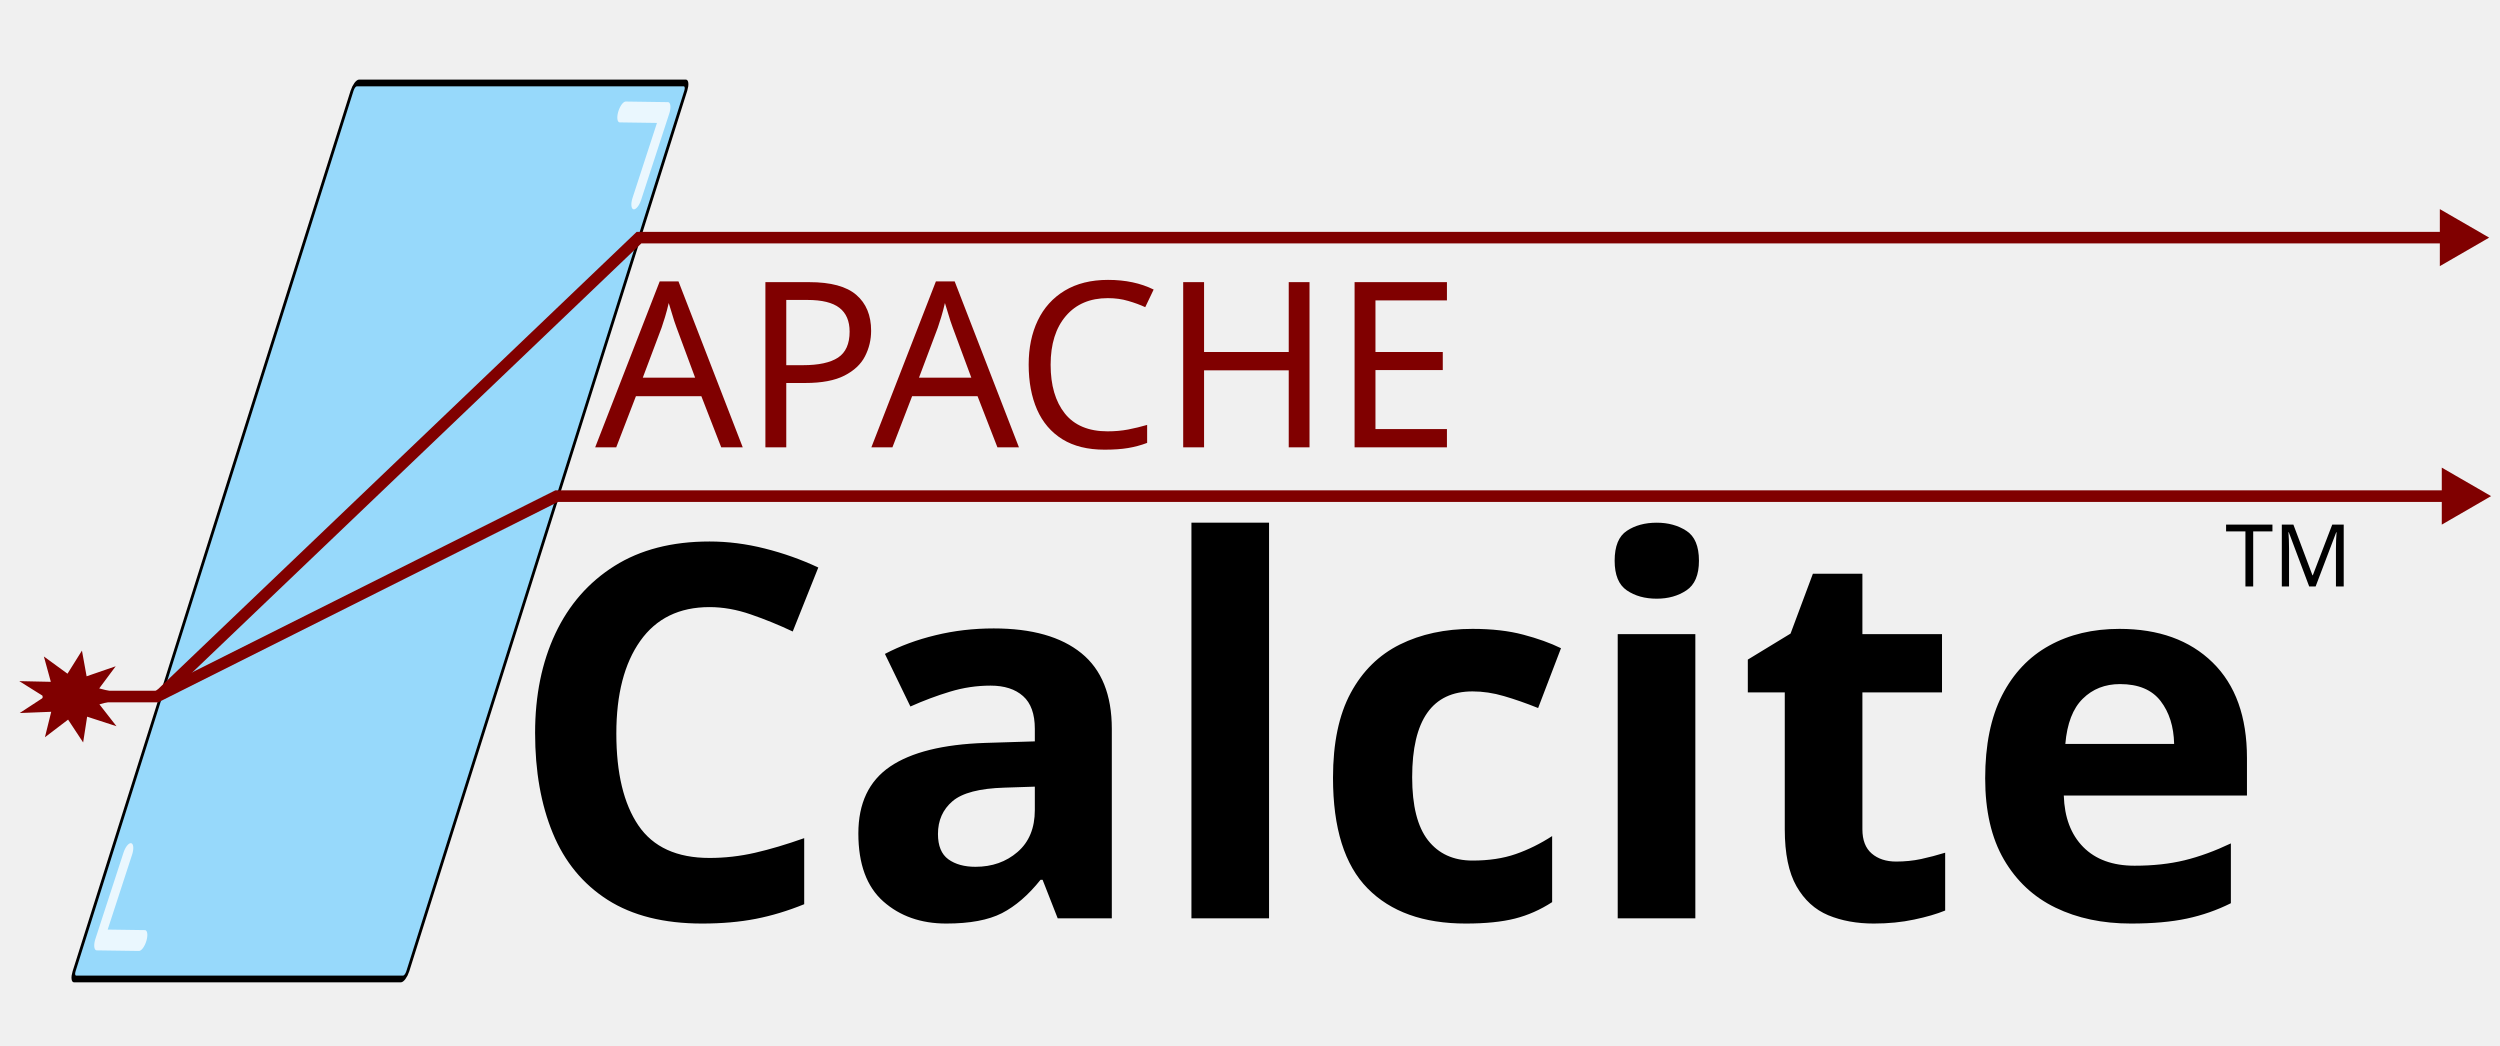
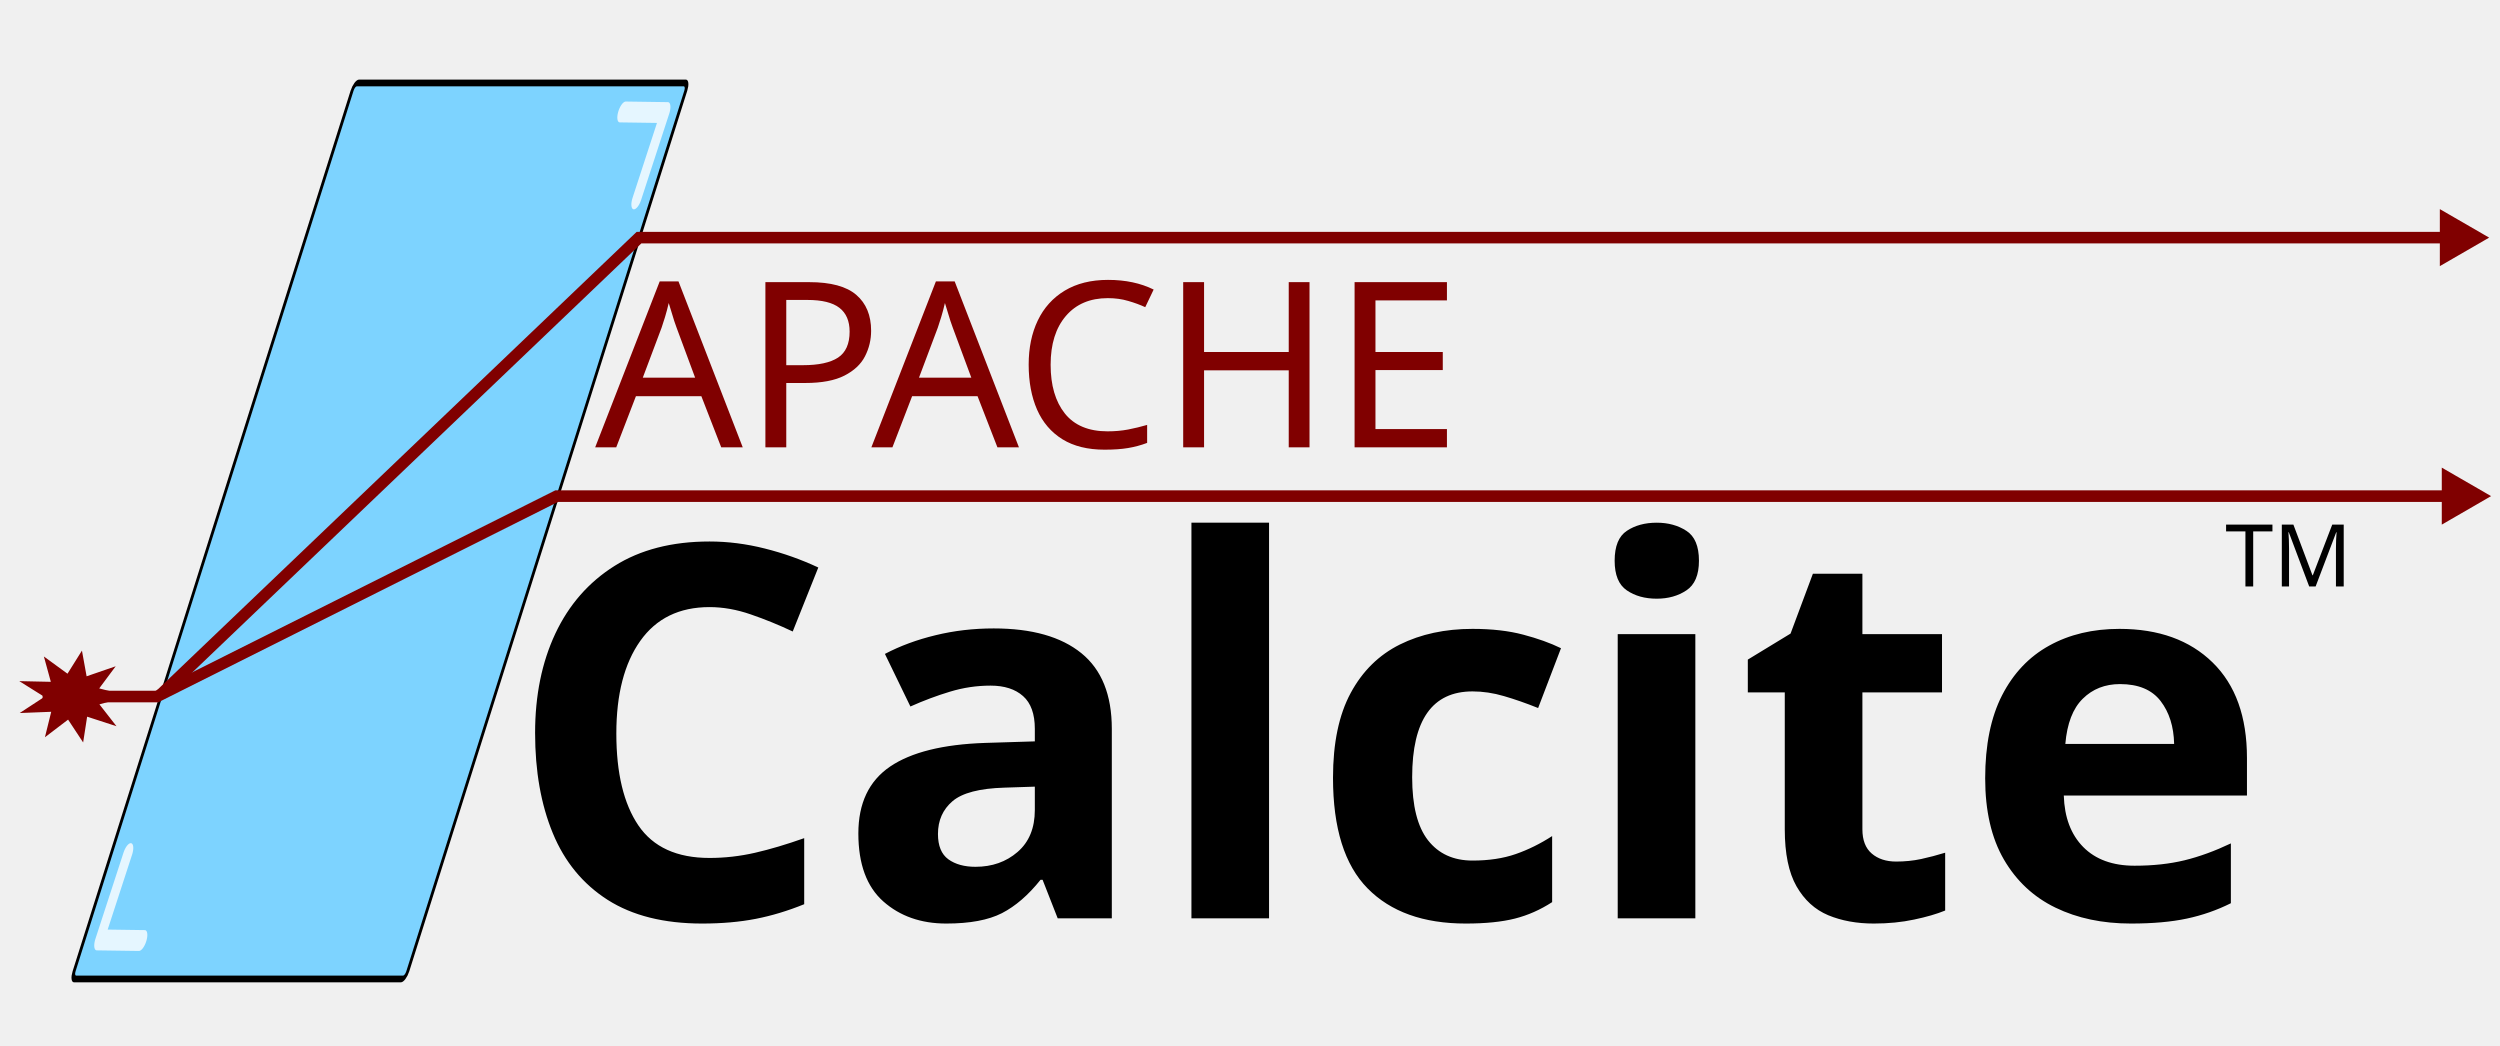
<svg xmlns="http://www.w3.org/2000/svg" xmlns:ns1="http://www.openswatchbook.org/uri/2009/osb" width="122mm" height="51mm" viewBox="0 0 122 51" version="1.1" id="svg8">
  <defs id="defs2">
    <marker orient="auto" refY="0" refX="0" id="marker8446" style="overflow:visible">
      <path id="path8444" d="M 5.77,0 -2.88,5 V -5 Z" style="fill:#800000;fill-opacity:1;fill-rule:evenodd;stroke:#800000;stroke-width:1pt;stroke-opacity:1" transform="scale(0.4)" />
    </marker>
    <marker orient="auto" refY="0" refX="0" id="TriangleOutM" style="overflow:visible">
      <path id="path4976" d="M 5.77,0 -2.88,5 V -5 Z" style="fill:#800000;fill-opacity:1;fill-rule:evenodd;stroke:#800000;stroke-width:1pt;stroke-opacity:1" transform="scale(0.4)" />
    </marker>
    <marker orient="auto" refY="0" refX="0" id="marker8338" style="overflow:visible">
      <path id="path8336" style="fill:#800000;fill-opacity:1;fill-rule:evenodd;stroke:#800000;stroke-width:0.625;stroke-linejoin:round;stroke-opacity:1" d="M 8.719,4.034 -2.207,0.016 8.719,-4.002 c -1.745,2.372 -1.735,5.617 -6e-7,8.035 z" transform="scale(-0.6)" />
    </marker>
    <marker orient="auto" refY="0" refX="0" id="marker7872" style="overflow:visible">
      <path id="path7870" style="fill:#800000;fill-opacity:1;fill-rule:evenodd;stroke:#800000;stroke-width:0.625;stroke-linejoin:round;stroke-opacity:1" d="M 8.719,4.034 -2.207,0.016 8.719,-4.002 c -1.745,2.372 -1.735,5.617 -6e-7,8.035 z" transform="scale(-0.6)" />
    </marker>
    <marker orient="auto" refY="0" refX="0" id="Arrow2Mend" style="overflow:visible">
      <path id="path4858" style="fill:#800000;fill-opacity:1;fill-rule:evenodd;stroke:#800000;stroke-width:0.625;stroke-linejoin:round;stroke-opacity:1" d="M 8.719,4.034 -2.207,0.016 8.719,-4.002 c -1.745,2.372 -1.735,5.617 -6e-7,8.035 z" transform="scale(-0.6)" />
    </marker>
    <marker orient="auto" refY="0" refX="0" id="Arrow2Lend" style="overflow:visible">
      <path id="path4852" style="fill:#800000;fill-opacity:1;fill-rule:evenodd;stroke:#800000;stroke-width:0.625;stroke-linejoin:round;stroke-opacity:1" d="M 8.719,4.034 -2.207,0.016 8.719,-4.002 c -1.745,2.372 -1.735,5.617 -6e-7,8.035 z" transform="matrix(-1.1,0,0,-1.1,-1.1,0)" />
    </marker>
    <linearGradient ns1:paint="solid" id="linearGradient6609">
      <stop id="stop6611" offset="0" style="stop-color:#000000;stop-opacity:1;" />
    </linearGradient>
    <linearGradient ns1:paint="solid" id="linearGradient6597">
      <stop id="stop6599" offset="0" style="stop-color:#47d000;stop-opacity:1;" />
    </linearGradient>
    <marker style="overflow:visible" id="Arrow2Lstart" refX="0" refY="0" orient="auto">
      <path transform="matrix(1.1,0,0,1.1,1.1,0)" d="M 8.719,4.034 -2.207,0.016 8.719,-4.002 c -1.745,2.372 -1.735,5.617 -6e-7,8.035 z" style="fill-rule:evenodd;stroke-width:0.625;stroke-linejoin:round" id="path4466" />
    </marker>
    <marker style="overflow:visible" id="Arrow1Lstart" refX="0" refY="0" orient="auto">
      <path transform="matrix(0.8,0,0,0.8,10,0)" style="fill-rule:evenodd;stroke:#000000;stroke-width:1pt" d="M 0,0 5,-5 -12.5,0 5,5 Z" id="path4448" />
    </marker>
    <linearGradient ns1:paint="solid" id="linearGradient5096">
      <stop id="stop5098" offset="0" style="stop-color:#0082ff;stop-opacity:1;" />
    </linearGradient>
  </defs>
  <g id="layer1" transform="translate(0,-246)">
    <g id="g3802" transform="matrix(0.2822222,0,0,0.2822222,36.61826,27.10515)">
      <g transform="matrix(0.3695166,0,-0.2365492,0.8385524,-103.5378,725.8878)" style="display:inline" id="layer2">
-         <rect transform="matrix(-1,0,-0.07601222,0.9971069,0,0)" ry="1.599" y="76.627" x="-305.852" height="185.295" width="156.157" id="rect6684" style="opacity:1;fill:#7dd3ff;fill-opacity:0.764;fill-rule:evenodd;stroke:#000000;stroke-width:1.393;stroke-linecap:round;stroke-linejoin:round;stroke-miterlimit:4;stroke-dasharray:none;stroke-opacity:1" />
+         <rect transform="matrix(-1,0,-0.07601222,0.9971069,0,0)" ry="1.599" y="76.627" x="-305.852" height="185.295" width="156.157" id="rect6684" style="opacity:1;fill:#7dd3ff;fill-opacity:1;fill-rule:evenodd;stroke:#000000;stroke-width:1.393;stroke-linecap:round;stroke-linejoin:round;stroke-miterlimit:4;stroke-dasharray:none;stroke-opacity:1" />
        <path id="path4165" d="m 273.226,82.384 19.824,0.126 -1.768,17.804" style="opacity:0.8;fill:none;fill-opacity:1;fill-rule:evenodd;stroke:#ffffff;stroke-width:4.3;stroke-linecap:round;stroke-linejoin:round;stroke-miterlimit:4;stroke-dasharray:none;stroke-opacity:1" />
        <path id="path4165-3" d="m 157.57,253.241 -19.824,-0.126 1.768,-17.804" style="display:inline;opacity:0.8;fill:none;fill-opacity:1;fill-rule:evenodd;stroke:#ffffff;stroke-width:4.3;stroke-linecap:round;stroke-linejoin:round;stroke-miterlimit:4;stroke-dasharray:none;stroke-opacity:1" />
      </g>
      <g id="layer4" />
      <g transform="translate(-121.2046,-70.62417)" style="display:inline" id="layer1-4">
        <text id="text6640" y="1005.021" x="78.762" style="font-style:normal;font-variant:normal;font-weight:bold;font-stretch:normal;line-height:0%;font-family:sans-serif;-inkscape-font-specification:'sans-serif Bold';letter-spacing:0px;word-spacing:0px;fill:#000000;fill-opacity:1;stroke:none;stroke-width:1px;stroke-linecap:butt;stroke-linejoin:miter;stroke-opacity:1" xml:space="preserve">
          <tspan style="font-style:normal;font-variant:normal;font-weight:bold;font-stretch:normal;font-size:90px;line-height:1.25;font-family:sans-serif;-inkscape-font-specification:'Sans Bold'" y="1005.021" x="78.762" id="tspan6642">Calcite</tspan>
        </text>
        <text id="text4165" y="233.776" x="157.12" style="font-style:normal;font-variant:normal;font-weight:bold;font-stretch:normal;line-height:0%;font-family:sans-serif;-inkscape-font-specification:'Sans Bold';letter-spacing:0px;word-spacing:0px;display:inline;fill:#000000;fill-opacity:1;stroke:none;stroke-width:1px;stroke-linecap:butt;stroke-linejoin:miter;stroke-opacity:1" xml:space="preserve">
          <tspan style="font-style:normal;font-variant:normal;font-weight:bold;font-stretch:normal;font-size:180px;line-height:1.25;font-family:sans-serif;-inkscape-font-specification:'Sans Bold'" y="237.224" x="157.12" id="tspan4167" />
        </text>
        <text id="text4165-9" y="242.196" x="146.301" style="font-style:normal;font-weight:normal;line-height:0%;font-family:sans-serif;letter-spacing:0px;word-spacing:0px;display:inline;opacity:0.6;fill:#000000;fill-opacity:1;stroke:none;stroke-width:1px;stroke-linecap:butt;stroke-linejoin:miter;stroke-opacity:1" xml:space="preserve">
          <tspan style="font-style:normal;font-variant:normal;font-weight:bold;font-stretch:normal;font-size:180px;line-height:1.25;font-family:sans-serif;-inkscape-font-specification:'Sans Bold'" y="245.644" x="146.301" id="tspan4167-7" />
        </text>
        <text id="text4205" y="947.65" x="401.23" style="font-style:normal;font-weight:normal;line-height:0%;font-family:sans-serif;letter-spacing:0px;word-spacing:0px;fill:#000000;fill-opacity:1;stroke:none;stroke-width:1px;stroke-linecap:butt;stroke-linejoin:miter;stroke-opacity:1" xml:space="preserve">
          <tspan style="font-style:normal;font-variant:normal;font-weight:normal;font-stretch:normal;font-size:15px;line-height:1.25;font-family:sans-serif;-inkscape-font-specification:Sans;text-align:center;text-anchor:middle" y="947.65" x="401.23" id="tspan4207">TM</tspan>
        </text>
      </g>
      <g transform="translate(-327.3594,696.4686)" id="layer3">
        <text id="text6800" y="156.493" x="300.524" style="font-style:normal;font-weight:normal;line-height:0%;font-family:sans-serif;letter-spacing:0px;word-spacing:0px;fill:#000000;fill-opacity:1;stroke:none;stroke-width:1px;stroke-linecap:butt;stroke-linejoin:miter;stroke-opacity:1" xml:space="preserve">
          <tspan style="font-style:normal;font-variant:normal;font-weight:normal;font-stretch:normal;font-size:40px;line-height:1.25;font-family:sans-serif;-inkscape-font-specification:Sans;fill:#800000" y="156.493" x="300.524" id="tspan6802">APACHE</tspan>
        </text>
      </g>
      <path style="fill:none;stroke:#800000;stroke-width:2.002;stroke-linecap:butt;stroke-linejoin:miter;stroke-miterlimit:4;stroke-dasharray:none;stroke-opacity:1;marker-end:url(#TriangleOutM)" d="m -122.384,896.052 h 19.754 l 69.141,-34.654 H 295.306" id="path7794" />
      <path style="fill:none;stroke:#800000;stroke-width:2.002;stroke-linecap:butt;stroke-linejoin:miter;stroke-miterlimit:4;stroke-dasharray:none;stroke-opacity:1;marker-end:url(#marker8446)" d="M -101.96,895.718 -19.259,816.7 H 294.971" id="path7796" />
      <path style="fill:#800000;fill-opacity:1;stroke:#800000;stroke-width:2.002;stroke-linecap:round;stroke-linejoin:miter;stroke-miterlimit:4;stroke-dasharray:none;stroke-opacity:1;paint-order:markers fill stroke" id="path7798" d="m 97.061,133.125 -5.073,-1.551 -0.255,5.299 -2.89,-4.449 -3.601,3.895 0.646,-5.265 -5.263,0.669 3.88,-3.618 -4.462,-2.87 5.298,-0.278 -1.573,-5.066 4.237,3.192 2.052,-4.892 1.194,5.169 4.716,-2.429 -2.408,4.727 5.174,1.171 -4.883,2.073 z" transform="matrix(0.7635464,0.04962657,-0.06026249,0.6287857,-177.6278,811.3535)" />
    </g>
    <text xml:space="preserve" style="font-style:normal;font-weight:normal;font-size:10.583px;line-height:1.25;font-family:sans-serif;letter-spacing:0px;word-spacing:0px;fill:#000000;fill-opacity:1;stroke:none;stroke-width:0.265" x="66.283" y="103.764" id="text3806">
      <tspan id="tspan3804" x="66.283" y="113.42" style="stroke-width:0.265" />
    </text>
  </g>
</svg>
